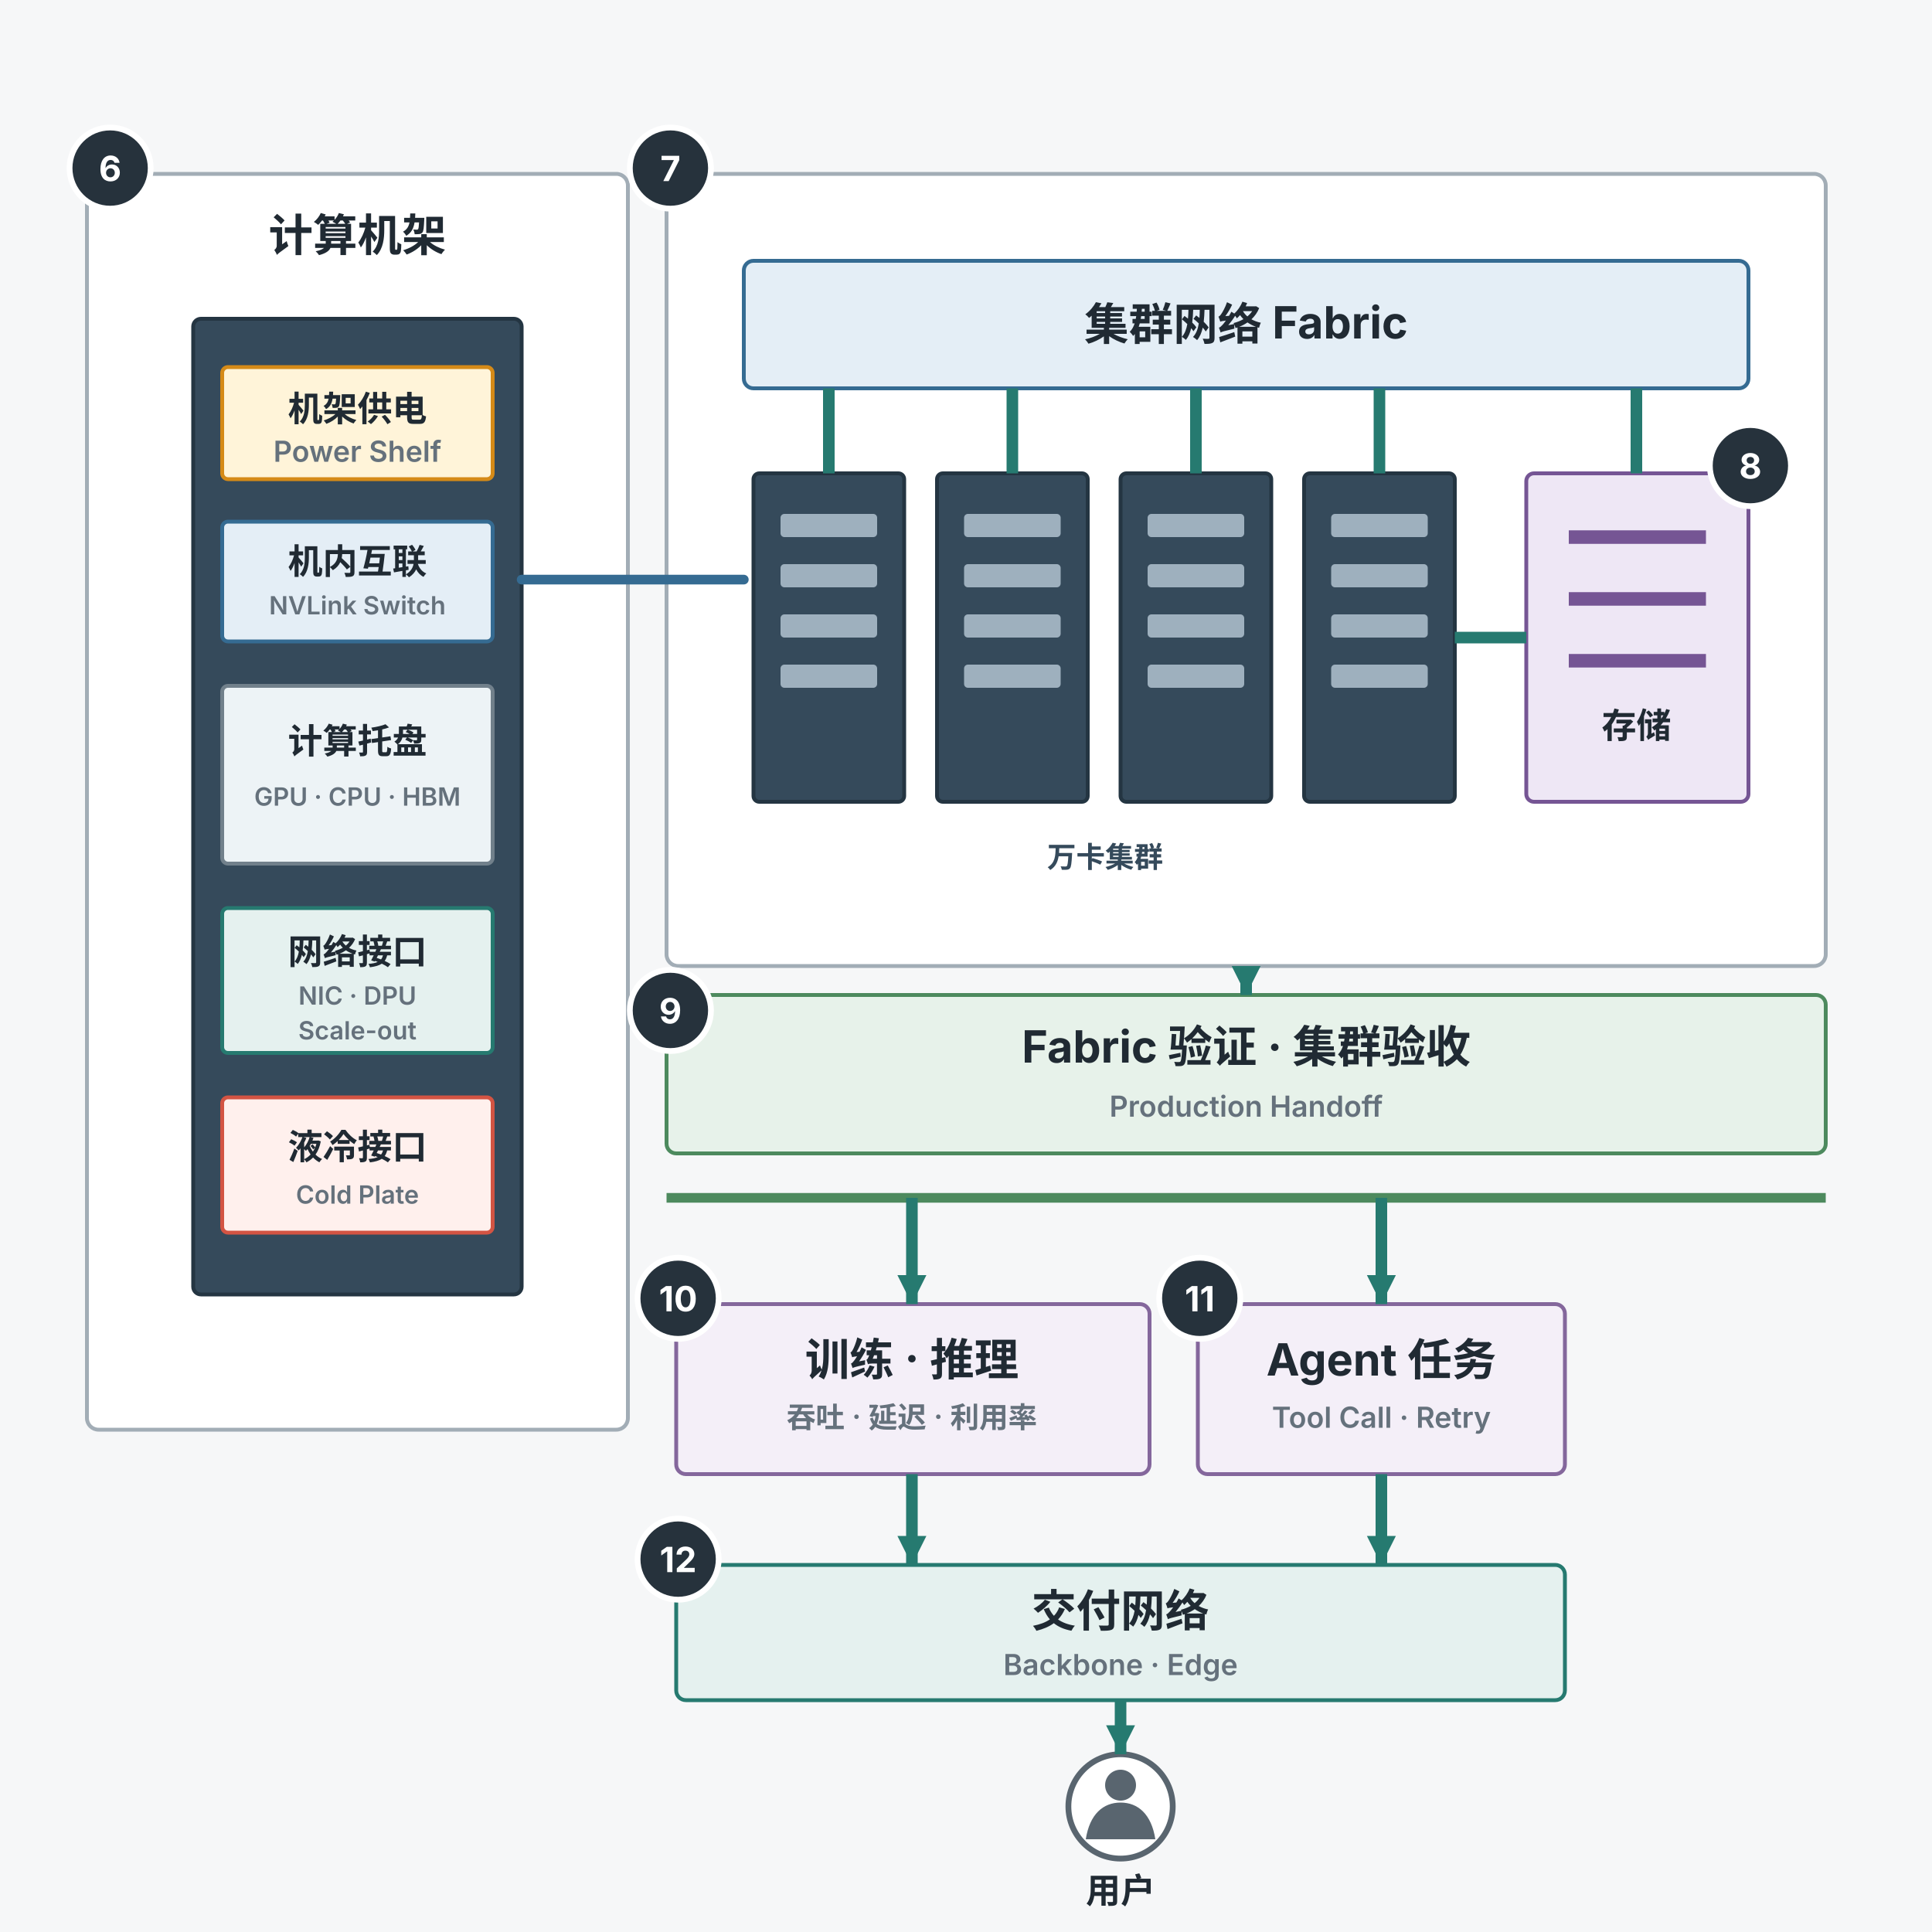
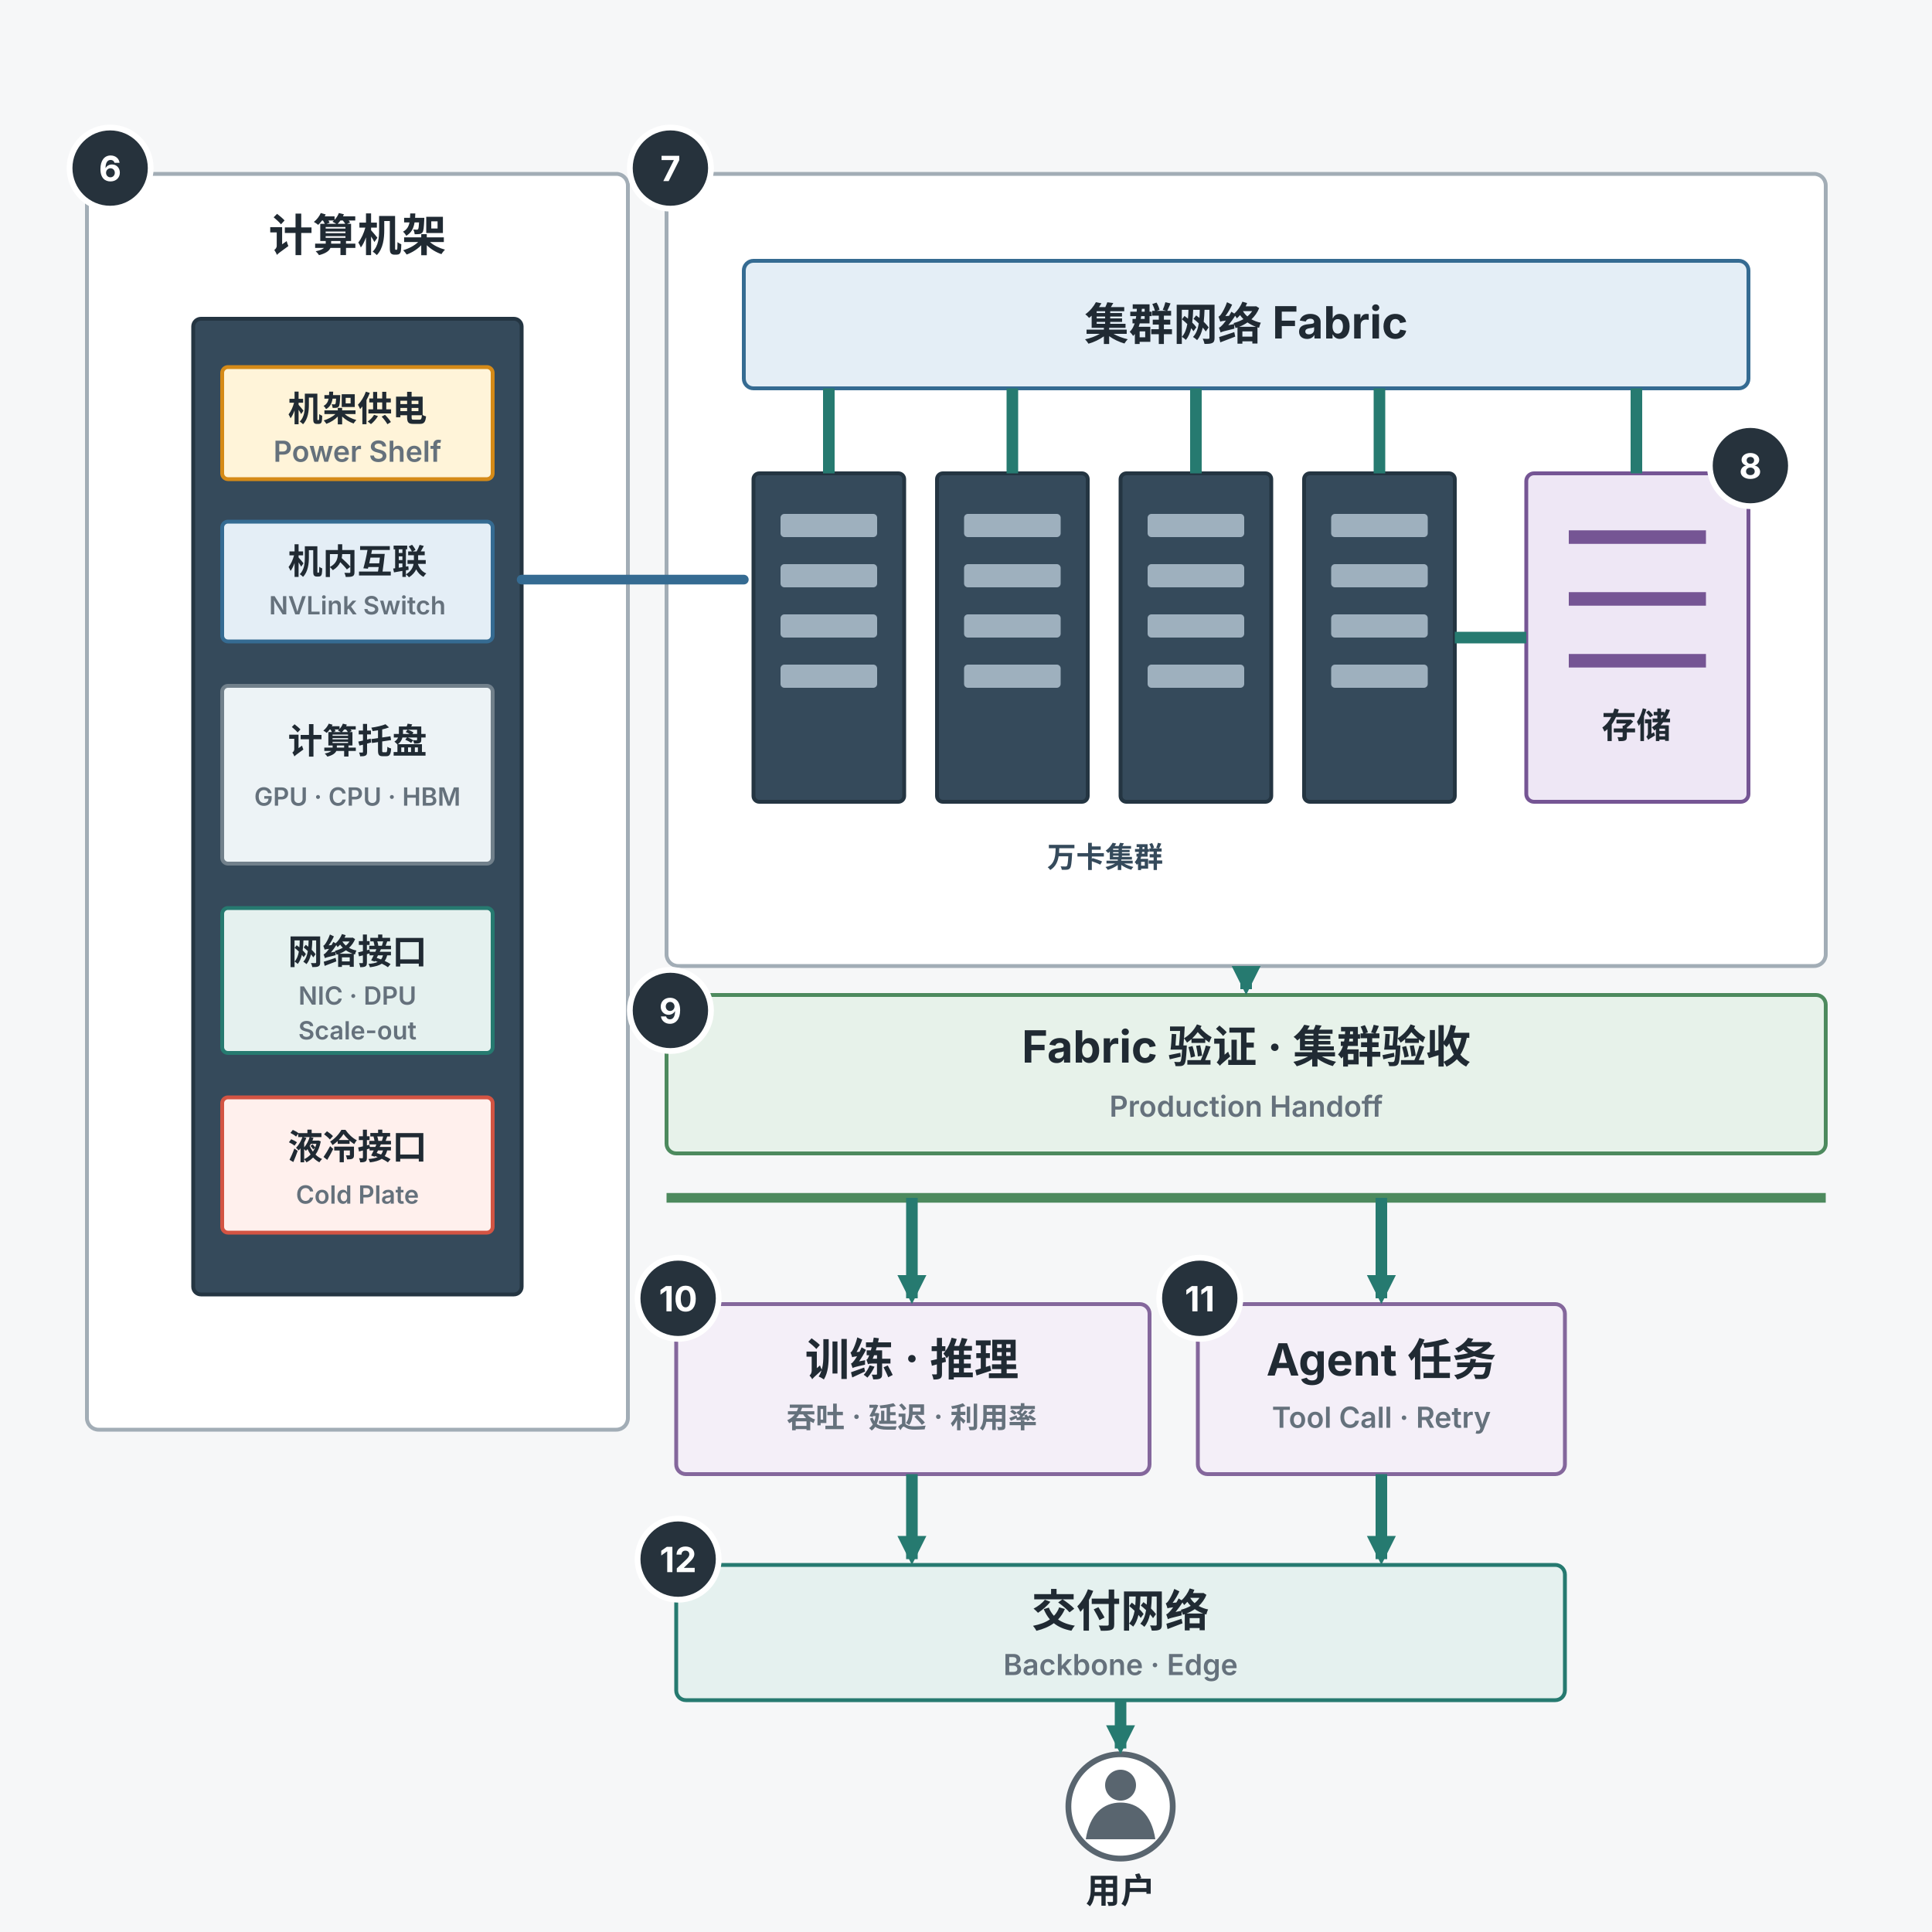
<svg xmlns="http://www.w3.org/2000/svg" width="1000" height="1000" viewBox="0 0 1000 1000" role="img" aria-labelledby="title desc">
  <defs>
-     <marker id="d" markerWidth="15" markerHeight="15" refX="15" refY="7.5" orient="auto" markerUnits="userSpaceOnUse">
+     <marker id="d" markerWidth="15" markerHeight="15" refX="12" refY="7.5" orient="auto" markerUnits="userSpaceOnUse">
      <path d="M0 0L15 7.5L0 15Z" fill="#267a70" />
    </marker>
    <style>
      .bg{fill:#f6f7f8}.panel{fill:#fff;stroke:#a2adb6;stroke-width:2}.rack{fill:#354a5b;stroke:#243542;stroke-width:2}.slot{fill:#9eb0be}.fabric{fill:#e4eef6;stroke:#356b92;stroke-width:2}.storage{fill:#eee7f5;stroke:#755594;stroke-width:2}.workload{fill:#f4eff8;stroke:#84679c;stroke-width:2}.delivery{fill:#e5f1ef;stroke:#267a70;stroke-width:2}.gate{fill:#e7f2ea;stroke:#4d8a5e;stroke-width:2}
      .ink{fill:#202a33}.muted{fill:#65717c}.label{font:700 23px -apple-system,BlinkMacSystemFont,"Segoe UI",sans-serif}.minor{font:600 18px -apple-system,BlinkMacSystemFont,"Segoe UI",sans-serif}.tiny{font:600 15px -apple-system,BlinkMacSystemFont,"Segoe UI",sans-serif}.micro{font:600 13px -apple-system,BlinkMacSystemFont,"Segoe UI",sans-serif}.center{text-anchor:middle}
      .data{fill:none;stroke:#267a70;stroke-width:6;stroke-linecap:butt;stroke-linejoin:round}.scaleup{fill:none;stroke:#356b92;stroke-width:5;stroke-linecap:round}.marker{fill:#26323c;stroke:#fff;stroke-width:3}.num{fill:#fff;font:700 18px -apple-system,BlinkMacSystemFont,"Segoe UI",sans-serif;text-anchor:middle;dominant-baseline:middle}
    </style>
  </defs>
  <rect class="bg" width="1000" height="1000" />
  <rect class="panel" x="45" y="90" width="280" height="650" rx="6" />
  <text class="label ink center" x="185" y="130">计算机架</text>
  <rect class="rack" x="100" y="165" width="170" height="505" rx="4" />
  <rect x="115" y="190" width="140" height="58" rx="3" fill="#fff4d9" stroke="#d58a17" stroke-width="2" />
  <text class="minor ink center" x="185" y="218">机架供电</text>
  <text class="tiny muted center" x="185" y="239">Power Shelf</text>
  <rect x="115" y="270" width="140" height="62" rx="3" fill="#e4eef6" stroke="#356b92" stroke-width="2" />
  <text class="minor ink center" x="185" y="297">机内互联</text>
  <text class="micro muted center" x="185" y="318">NVLink Switch</text>
  <rect x="115" y="355" width="140" height="92" rx="3" fill="#edf3f6" stroke="#71808b" stroke-width="2" />
  <text class="minor ink center" x="185" y="390">计算托盘</text>
  <text class="micro muted center" x="185" y="417">GPU · CPU · HBM</text>
  <rect x="115" y="470" width="140" height="75" rx="3" fill="#e5f1ef" stroke="#267a70" stroke-width="2" />
  <text class="minor ink center" x="185" y="499">网络接口</text>
  <text class="micro muted center" x="185" y="520">NIC · DPU</text>
  <text class="micro muted center" x="185" y="538">Scale-out</text>
  <rect x="115" y="568" width="140" height="70" rx="3" fill="#fff0ed" stroke="#d35443" stroke-width="2" />
  <text class="minor ink center" x="185" y="600">液冷接口</text>
  <text class="micro muted center" x="185" y="623">Cold Plate</text>
  <circle class="marker" cx="57" cy="87" r="21" />
  <text class="num" x="57" y="87">6</text>
  <rect class="panel" x="345" y="90" width="600" height="410" rx="6" />
  <rect class="fabric" x="385" y="135" width="520" height="66" rx="5" />
  <text class="label ink center" x="645" y="176">集群网络 Fabric</text>
  <circle class="marker" cx="347" cy="87" r="21" />
  <text class="num" x="347" y="87">7</text>
  <g>
    <rect class="rack" x="390" y="245" width="78" height="170" rx="3" />
    <rect class="rack" x="485" y="245" width="78" height="170" rx="3" />
    <rect class="rack" x="580" y="245" width="78" height="170" rx="3" />
    <rect class="rack" x="675" y="245" width="78" height="170" rx="3" />
    <g class="slot">
      <rect x="404" y="266" width="50" height="12" rx="2" />
      <rect x="404" y="292" width="50" height="12" rx="2" />
      <rect x="404" y="318" width="50" height="12" rx="2" />
      <rect x="404" y="344" width="50" height="12" rx="2" />
      <rect x="499" y="266" width="50" height="12" rx="2" />
      <rect x="499" y="292" width="50" height="12" rx="2" />
      <rect x="499" y="318" width="50" height="12" rx="2" />
      <rect x="499" y="344" width="50" height="12" rx="2" />
      <rect x="594" y="266" width="50" height="12" rx="2" />
      <rect x="594" y="292" width="50" height="12" rx="2" />
      <rect x="594" y="318" width="50" height="12" rx="2" />
      <rect x="594" y="344" width="50" height="12" rx="2" />
      <rect x="689" y="266" width="50" height="12" rx="2" />
      <rect x="689" y="292" width="50" height="12" rx="2" />
      <rect x="689" y="318" width="50" height="12" rx="2" />
      <rect x="689" y="344" width="50" height="12" rx="2" />
    </g>
    <text class="tiny center" x="572" y="449" fill="#354a5b">万卡集群</text>
  </g>
  <rect class="storage" x="790" y="245" width="115" height="170" rx="4" />
  <path d="M812 278H883M812 310H883M812 342H883" stroke="#755594" stroke-width="7" />
  <text class="minor ink center" x="847" y="382">存储</text>
  <circle class="marker" cx="906" cy="241" r="21" />
  <text class="num" x="906" y="241">8</text>
  <rect class="gate" x="345" y="515" width="600" height="82" rx="5" />
  <text class="label ink center" x="645" y="550">Fabric 验证 · 集群验收</text>
  <text class="tiny muted center" x="645" y="578">Production Handoff</text>
  <circle class="marker" cx="347" cy="523" r="21" />
  <text class="num" x="347" y="523">9</text>
  <path d="M345 620H945" stroke="#4d8a5e" stroke-width="5" />
  <rect class="workload" x="350" y="675" width="245" height="88" rx="5" />
  <text class="label ink center" x="472" y="712">训练 · 推理</text>
  <text class="tiny muted center" x="472" y="739">吞吐 · 延迟 · 利用率</text>
  <circle class="marker" cx="351" cy="672" r="21" />
  <text class="num" x="351" y="672">10</text>
  <rect class="workload" x="620" y="675" width="190" height="88" rx="5" />
  <text class="label ink center" x="715" y="712">Agent 任务</text>
  <text class="tiny muted center" x="715" y="739">Tool Call · Retry</text>
  <circle class="marker" cx="621" cy="672" r="21" />
  <text class="num" x="621" y="672">11</text>
  <rect class="delivery" x="350" y="810" width="460" height="70" rx="5" />
  <text class="label ink center" x="580" y="842">交付网络</text>
  <text class="tiny muted center" x="580" y="867">Backbone · Edge</text>
  <circle class="marker" cx="351" cy="807" r="21" />
  <text class="num" x="351" y="807">12</text>
  <circle cx="580" cy="935" r="27" fill="#fff" stroke="#59656f" stroke-width="3" />
  <circle cx="580" cy="924" r="8" fill="#59656f" />
  <path d="M562 952C564 939 571 933 580 933C589 933 596 939 598 952Z" fill="#59656f" />
  <text class="minor ink center" x="580" y="985">用户</text>
  <path class="scaleup" d="M270 300H385" />
  <path class="data" d="M429 245V201M524 245V201M619 245V201M714 245V201M790 330H753M847 245V201" />
-   <path class="data" d="M645 500V515" marker-end="url(#d)" />
-   <path class="data" d="M472 620V675" marker-end="url(#d)" />
-   <path class="data" d="M715 620V675" marker-end="url(#d)" />
-   <path class="data" d="M472 763V810" marker-end="url(#d)" />
-   <path class="data" d="M715 763V810" marker-end="url(#d)" />
-   <path class="data" d="M580 880V908" marker-end="url(#d)" />
+   <path class="data" d="M645 500V512" marker-end="url(#d)" />
+   <path class="data" d="M472 620V672" marker-end="url(#d)" />
+   <path class="data" d="M715 620V672" marker-end="url(#d)" />
+   <path class="data" d="M472 763V807" marker-end="url(#d)" />
+   <path class="data" d="M715 763V807" marker-end="url(#d)" />
+   <path class="data" d="M580 880V905" marker-end="url(#d)" />
</svg>
